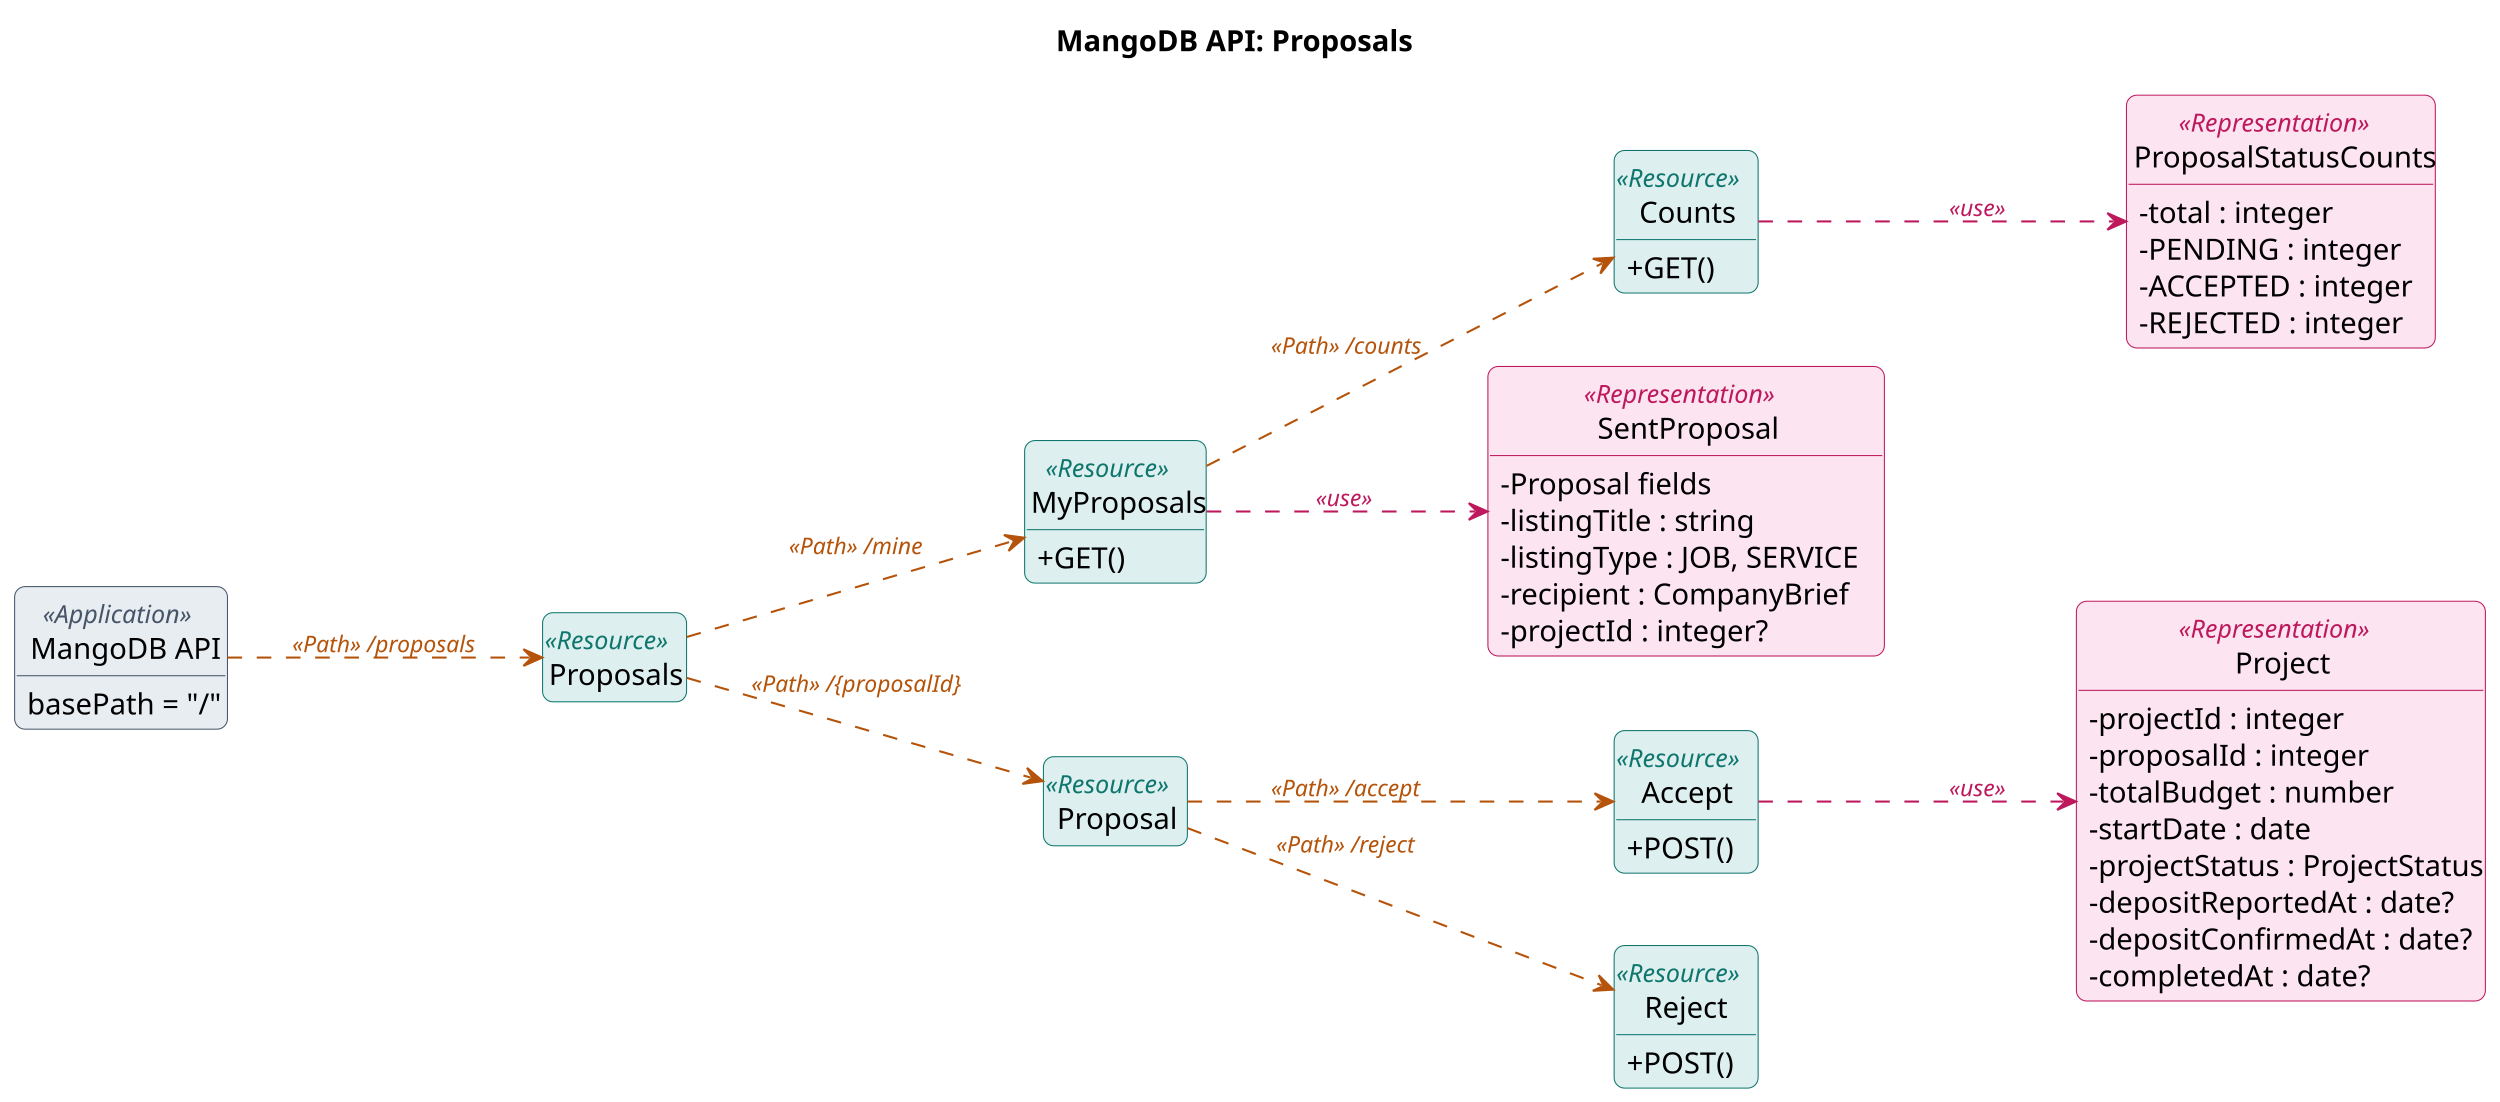
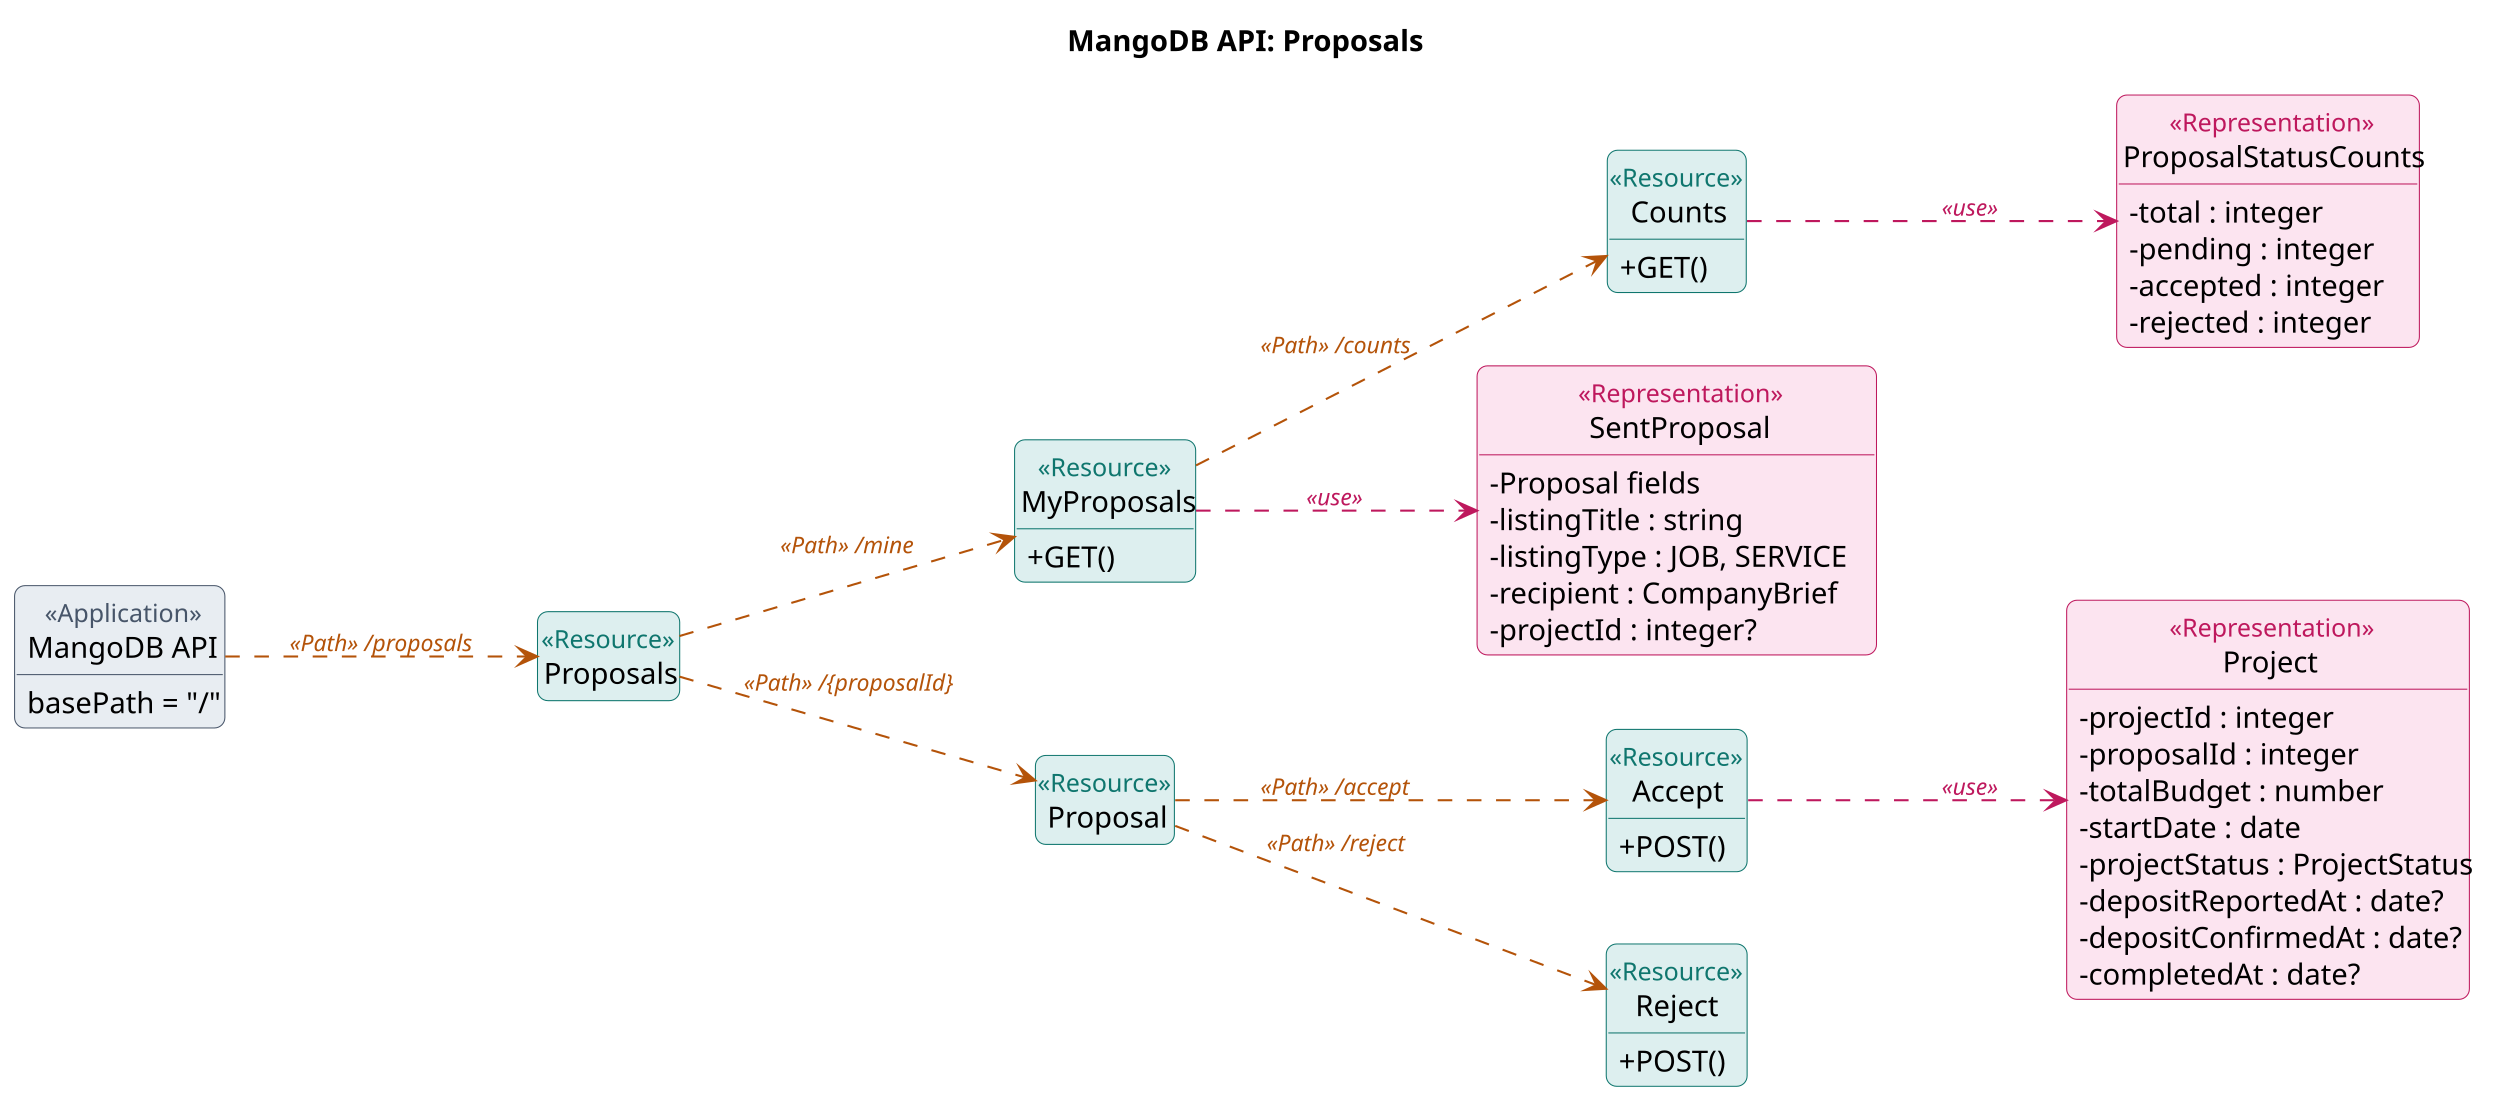
- <svg xmlns="http://www.w3.org/2000/svg" contentStyleType="text/css" height="528px" preserveAspectRatio="none" style="width:1198px;height:528px;background:#FFFFFF;" version="1.1" viewBox="0 0 1198 528" width="1198px" zoomAndPan="magnify">
+ <svg xmlns="http://www.w3.org/2000/svg" version="1.1" data-diagram-type="CLASS" style="width:1200px;height:536px;background:#FFFFFF;" width="1200px" height="536px" viewBox="0 0 1200 536" zoomAndPan="magnify" preserveAspectRatio="none" contentStyleType="text/css">
  <defs />
-   <g>
-     <text fill="#000000" font-family="sans-serif" font-size="14" font-weight="bold" lengthAdjust="spacing" textLength="172" x="506" y="24.533">MangoDB API: Proposals</text>
-     <g id="elem_API">
-       <rect codeLine="23" fill="#E8EDF2" height="68.312" id="API" rx="5" ry="5" style="stroke:#475569;stroke-width:0.5;" width="102" x="7" y="281.109" />
-       <text fill="#475569" font-family="sans-serif" font-size="12" font-style="italic" lengthAdjust="spacing" textLength="75" x="20.5" y="298.566">«Application»</text>
-       <text fill="#000000" font-family="sans-serif" font-size="14" lengthAdjust="spacing" textLength="87" x="14.5" y="315.736">MangoDB API</text>
-       <line style="stroke:#475569;stroke-width:0.5;" x1="8" x2="108" y1="323.812" y2="323.812" />
-       <text fill="#000000" font-family="sans-serif" font-size="14" lengthAdjust="spacing" textLength="90" x="13" y="342.346">basePath = "/"</text>
+   <g font-family="sans-serif" lengthAdjust="spacing">
+     <g class="title" data-source-line="21">
+       <text x="512.255" y="24.533" fill="#000" font-size="14" textLength="168.793" font-weight="700">MangoDB API: Proposals</text>
    </g>
-     <g id="elem_Proposals">
-       <rect codeLine="26" fill="#DDEFEF" height="42.703" id="Proposals" rx="5" ry="5" style="stroke:#0F766E;stroke-width:0.5;" width="69" x="260" y="293.609" />
-       <text fill="#0F766E" font-family="sans-serif" font-size="12" font-style="italic" lengthAdjust="spacing" textLength="67" x="261" y="311.066">«Resource»</text>
-       <text fill="#000000" font-family="sans-serif" font-size="14" lengthAdjust="spacing" textLength="63" x="263" y="328.236">Proposals</text>
+     <g class="entity" data-qualified-name="API" id="ent0001" data-source-line="23">
+       <rect x="7" y="281.109" width="100.942" height="68.313" fill="#E8EDF2" style="stroke:#475569;stroke-width:0.5;" rx="5" ry="5" />
+       <text x="21.445" y="298.566" fill="#475569" font-size="12" textLength="72.053">«Application»</text>
+       <text x="13.116" y="315.736" fill="#000" font-size="14" textLength="88.71">MangoDB API</text>
+       <line x1="8" y1="323.813" x2="106.942" y2="323.813" style="stroke:#475569;stroke-width:0.5;" />
+       <text x="13" y="342.346" fill="#000" font-size="14" textLength="88.942">basePath = "/"</text>
    </g>
-     <g id="elem_MyProposals">
-       <rect codeLine="27" fill="#DDEFEF" height="68.312" id="MyProposals" rx="5" ry="5" style="stroke:#0F766E;stroke-width:0.5;" width="87" x="491" y="211.109" />
-       <text fill="#0F766E" font-family="sans-serif" font-size="12" font-style="italic" lengthAdjust="spacing" textLength="67" x="501" y="228.566">«Resource»</text>
-       <text fill="#000000" font-family="sans-serif" font-size="14" lengthAdjust="spacing" textLength="81" x="494" y="245.736">MyProposals</text>
-       <line style="stroke:#0F766E;stroke-width:0.5;" x1="492" x2="577" y1="253.812" y2="253.812" />
-       <text fill="#000000" font-family="sans-serif" font-size="14" lengthAdjust="spacing" textLength="47" x="497" y="272.346">+GET()</text>
+     <g class="entity" data-qualified-name="Proposals" id="ent0002" data-source-line="26">
+       <rect x="258" y="293.609" width="68.255" height="42.703" fill="#DDEFEF" style="stroke:#0F766E;stroke-width:0.5;" rx="5" ry="5" />
+       <text x="259.775" y="311.066" fill="#0F766E" font-size="12" textLength="64.705">«Resource»</text>
+       <text x="261" y="328.236" fill="#000" font-size="14" textLength="62.255">Proposals</text>
    </g>
-     <g id="elem_Counts">
-       <rect codeLine="30" fill="#DDEFEF" height="68.312" id="Counts" rx="5" ry="5" style="stroke:#0F766E;stroke-width:0.5;" width="69" x="773.5" y="72.109" />
-       <text fill="#0F766E" font-family="sans-serif" font-size="12" font-style="italic" lengthAdjust="spacing" textLength="67" x="774.5" y="89.566">«Resource»</text>
-       <text fill="#000000" font-family="sans-serif" font-size="14" lengthAdjust="spacing" textLength="45" x="785.5" y="106.736">Counts</text>
-       <line style="stroke:#0F766E;stroke-width:0.5;" x1="774.5" x2="841.5" y1="114.812" y2="114.812" />
-       <text fill="#000000" font-family="sans-serif" font-size="14" lengthAdjust="spacing" textLength="47" x="779.5" y="133.346">+GET()</text>
+     <g class="entity" data-qualified-name="MyProposals" id="ent0003" data-source-line="27">
+       <rect x="487" y="211.109" width="86.917" height="68.313" fill="#DDEFEF" style="stroke:#0F766E;stroke-width:0.5;" rx="5" ry="5" />
+       <text x="498.106" y="228.566" fill="#0F766E" font-size="12" textLength="64.705">«Resource»</text>
+       <text x="490" y="245.736" fill="#000" font-size="14" textLength="80.917">MyProposals</text>
+       <line x1="488" y1="253.813" x2="572.917" y2="253.813" style="stroke:#0F766E;stroke-width:0.5;" />
+       <text x="493" y="272.346" fill="#000" font-size="14" textLength="46.279">+GET()</text>
    </g>
-     <g id="elem_ProposalR">
-       <rect codeLine="33" fill="#DDEFEF" height="42.703" id="ProposalR" rx="5" ry="5" style="stroke:#0F766E;stroke-width:0.5;" width="69" x="500" y="362.609" />
-       <text fill="#0F766E" font-family="sans-serif" font-size="12" font-style="italic" lengthAdjust="spacing" textLength="67" x="501" y="380.066">«Resource»</text>
-       <text fill="#000000" font-family="sans-serif" font-size="14" lengthAdjust="spacing" textLength="56" x="506.5" y="397.236">Proposal</text>
+     <g class="entity" data-qualified-name="Counts" id="ent0004" data-source-line="30">
+       <rect x="771.5" y="72.109" width="66.705" height="68.313" fill="#DDEFEF" style="stroke:#0F766E;stroke-width:0.5;" rx="5" ry="5" />
+       <text x="772.5" y="89.566" fill="#0F766E" font-size="12" textLength="64.705">«Resource»</text>
+       <text x="782.673" y="106.736" fill="#000" font-size="14" textLength="44.358">Counts</text>
+       <line x1="772.5" y1="114.813" x2="837.205" y2="114.813" style="stroke:#0F766E;stroke-width:0.5;" />
+       <text x="777.5" y="133.346" fill="#000" font-size="14" textLength="46.279">+GET()</text>
    </g>
-     <g id="elem_Accept">
-       <rect codeLine="34" fill="#DDEFEF" height="68.312" id="Accept" rx="5" ry="5" style="stroke:#0F766E;stroke-width:0.5;" width="69" x="773.5" y="350.109" />
-       <text fill="#0F766E" font-family="sans-serif" font-size="12" font-style="italic" lengthAdjust="spacing" textLength="67" x="774.5" y="367.566">«Resource»</text>
-       <text fill="#000000" font-family="sans-serif" font-size="14" lengthAdjust="spacing" textLength="43" x="786.5" y="384.736">Accept</text>
-       <line style="stroke:#0F766E;stroke-width:0.5;" x1="774.5" x2="841.5" y1="392.812" y2="392.812" />
-       <text fill="#000000" font-family="sans-serif" font-size="14" lengthAdjust="spacing" textLength="56" x="779.5" y="411.346">+POST()</text>
+     <g class="entity" data-qualified-name="ProposalR" id="ent0005" data-source-line="33">
+       <rect x="497" y="362.609" width="66.705" height="42.703" fill="#DDEFEF" style="stroke:#0F766E;stroke-width:0.5;" rx="5" ry="5" />
+       <text x="498" y="380.066" fill="#0F766E" font-size="12" textLength="64.705">«Resource»</text>
+       <text x="502.725" y="397.236" fill="#000" font-size="14" textLength="55.255">Proposal</text>
    </g>
-     <g id="elem_Reject">
-       <rect codeLine="37" fill="#DDEFEF" height="68.312" id="Reject" rx="5" ry="5" style="stroke:#0F766E;stroke-width:0.5;" width="69" x="773.5" y="453.109" />
-       <text fill="#0F766E" font-family="sans-serif" font-size="12" font-style="italic" lengthAdjust="spacing" textLength="67" x="774.5" y="470.566">«Resource»</text>
-       <text fill="#000000" font-family="sans-serif" font-size="14" lengthAdjust="spacing" textLength="40" x="788" y="487.736">Reject</text>
-       <line style="stroke:#0F766E;stroke-width:0.5;" x1="774.5" x2="841.5" y1="495.812" y2="495.812" />
-       <text fill="#000000" font-family="sans-serif" font-size="14" lengthAdjust="spacing" textLength="56" x="779.5" y="514.346">+POST()</text>
+     <g class="entity" data-qualified-name="Accept" id="ent0006" data-source-line="34">
+       <rect x="771" y="350.109" width="67.617" height="68.313" fill="#DDEFEF" style="stroke:#0F766E;stroke-width:0.5;" rx="5" ry="5" />
+       <text x="772.456" y="367.566" fill="#0F766E" font-size="12" textLength="64.705">«Resource»</text>
+       <text x="783.409" y="384.736" fill="#000" font-size="14" textLength="42.8">Accept</text>
+       <line x1="772" y1="392.813" x2="837.617" y2="392.813" style="stroke:#0F766E;stroke-width:0.5;" />
+       <text x="777" y="411.346" fill="#000" font-size="14" textLength="55.617">+POST()</text>
    </g>
-     <g id="elem_SentProposalRep">
-       <rect codeLine="40" fill="#FCE4F0" height="138.75" id="SentProposalRep" rx="5" ry="5" style="stroke:#BE185D;stroke-width:0.5;" width="190" x="713" y="175.609" />
-       <text fill="#BE185D" font-family="sans-serif" font-size="12" font-style="italic" lengthAdjust="spacing" textLength="98" x="759" y="193.066">«Representation»</text>
-       <text fill="#000000" font-family="sans-serif" font-size="14" lengthAdjust="spacing" textLength="85" x="765.5" y="210.236">SentProposal</text>
-       <line style="stroke:#BE185D;stroke-width:0.5;" x1="714" x2="902" y1="218.312" y2="218.312" />
-       <text fill="#000000" font-family="sans-serif" font-size="14" lengthAdjust="spacing" textLength="98" x="719" y="236.846">-Proposal fields</text>
-       <text fill="#000000" font-family="sans-serif" font-size="14" lengthAdjust="spacing" textLength="115" x="719" y="254.455">-listingTitle : string</text>
-       <text fill="#000000" font-family="sans-serif" font-size="14" lengthAdjust="spacing" textLength="178" x="719" y="272.065">-listingType : JOB, SERVICE</text>
-       <text fill="#000000" font-family="sans-serif" font-size="14" lengthAdjust="spacing" textLength="160" x="719" y="289.674">-recipient : CompanyBrief</text>
-       <text fill="#000000" font-family="sans-serif" font-size="14" lengthAdjust="spacing" textLength="123" x="719" y="307.283">-projectId : integer?</text>
+     <g class="entity" data-qualified-name="Reject" id="ent0007" data-source-line="37">
+       <rect x="771" y="453.109" width="67.617" height="68.313" fill="#DDEFEF" style="stroke:#0F766E;stroke-width:0.5;" rx="5" ry="5" />
+       <text x="772.456" y="470.566" fill="#0F766E" font-size="12" textLength="64.705">«Resource»</text>
+       <text x="784.967" y="487.736" fill="#000" font-size="14" textLength="39.683">Reject</text>
+       <line x1="772" y1="495.813" x2="837.617" y2="495.813" style="stroke:#0F766E;stroke-width:0.5;" />
+       <text x="777" y="514.346" fill="#000" font-size="14" textLength="55.617">+POST()</text>
    </g>
-     <g id="elem_ProposalStatusCountsRep">
-       <rect codeLine="47" fill="#FCE4F0" height="121.141" id="ProposalStatusCountsRep" rx="5" ry="5" style="stroke:#BE185D;stroke-width:0.5;" width="148" x="1019" y="45.609" />
-       <text fill="#BE185D" font-family="sans-serif" font-size="12" font-style="italic" lengthAdjust="spacing" textLength="98" x="1044" y="63.066">«Representation»</text>
-       <text fill="#000000" font-family="sans-serif" font-size="14" lengthAdjust="spacing" textLength="141" x="1022.5" y="80.236">ProposalStatusCounts</text>
-       <line style="stroke:#BE185D;stroke-width:0.5;" x1="1020" x2="1166" y1="88.312" y2="88.312" />
-       <text fill="#000000" font-family="sans-serif" font-size="14" lengthAdjust="spacing" textLength="88" x="1025" y="106.846">-total : integer</text>
-       <text fill="#000000" font-family="sans-serif" font-size="14" lengthAdjust="spacing" textLength="121" x="1025" y="124.455">-PENDING : integer</text>
-       <text fill="#000000" font-family="sans-serif" font-size="14" lengthAdjust="spacing" textLength="136" x="1025" y="142.065">-ACCEPTED : integer</text>
-       <text fill="#000000" font-family="sans-serif" font-size="14" lengthAdjust="spacing" textLength="133" x="1025" y="159.674">-REJECTED : integer</text>
+     <g class="entity" data-qualified-name="SentProposalRep" id="ent0008" data-source-line="40">
+       <rect x="709" y="175.609" width="191.717" height="138.75" fill="#FCE4F0" style="stroke:#BE185D;stroke-width:0.5;" rx="5" ry="5" />
+       <text x="757.491" y="193.066" fill="#BE185D" font-size="12" textLength="94.734">«Representation»</text>
+       <text x="762.831" y="210.236" fill="#000" font-size="14" textLength="84.055">SentProposal</text>
+       <line x1="710" y1="218.313" x2="899.717" y2="218.313" style="stroke:#BE185D;stroke-width:0.5;" />
+       <text x="715" y="236.846" fill="#000" font-size="14" textLength="96.489">-Proposal fields</text>
+       <text x="715" y="254.455" fill="#000" font-size="14" textLength="112.807">-listingTitle : string</text>
+       <text x="715" y="272.064" fill="#000" font-size="14" textLength="179.717">-listingType : JOB, SERVICE</text>
+       <text x="715" y="289.674" fill="#000" font-size="14" textLength="157.951">-recipient : CompanyBrief</text>
+       <text x="715" y="307.283" fill="#000" font-size="14" textLength="120.62">-projectId : integer?</text>
    </g>
-     <g id="elem_ProjectRep">
-       <rect codeLine="53" fill="#FCE4F0" height="191.578" id="ProjectRep" rx="5" ry="5" style="stroke:#BE185D;stroke-width:0.5;" width="196" x="995" y="288.109" />
-       <text fill="#BE185D" font-family="sans-serif" font-size="12" font-style="italic" lengthAdjust="spacing" textLength="98" x="1044" y="305.566">«Representation»</text>
-       <text fill="#000000" font-family="sans-serif" font-size="14" lengthAdjust="spacing" textLength="44" x="1071" y="322.736">Project</text>
-       <line style="stroke:#BE185D;stroke-width:0.5;" x1="996" x2="1190" y1="330.812" y2="330.812" />
-       <text fill="#000000" font-family="sans-serif" font-size="14" lengthAdjust="spacing" textLength="115" x="1001" y="349.346">-projectId : integer</text>
-       <text fill="#000000" font-family="sans-serif" font-size="14" lengthAdjust="spacing" textLength="127" x="1001" y="366.955">-proposalId : integer</text>
-       <text fill="#000000" font-family="sans-serif" font-size="14" lengthAdjust="spacing" textLength="137" x="1001" y="384.565">-totalBudget : number</text>
-       <text fill="#000000" font-family="sans-serif" font-size="14" lengthAdjust="spacing" textLength="103" x="1001" y="402.174">-startDate : date</text>
-       <text fill="#000000" font-family="sans-serif" font-size="14" lengthAdjust="spacing" textLength="184" x="1001" y="419.783">-projectStatus : ProjectStatus</text>
-       <text fill="#000000" font-family="sans-serif" font-size="14" lengthAdjust="spacing" textLength="171" x="1001" y="437.393">-depositReportedAt : date?</text>
-       <text fill="#000000" font-family="sans-serif" font-size="14" lengthAdjust="spacing" textLength="177" x="1001" y="455.002">-depositConfirmedAt : date?</text>
-       <text fill="#000000" font-family="sans-serif" font-size="14" lengthAdjust="spacing" textLength="131" x="1001" y="472.611">-completedAt : date?</text>
+     <g class="entity" data-qualified-name="ProposalStatusCountsRep" id="ent0009" data-source-line="47">
+       <rect x="1016" y="45.609" width="145.303" height="121.141" fill="#FCE4F0" style="stroke:#BE185D;stroke-width:0.5;" rx="5" ry="5" />
+       <text x="1041.284" y="63.066" fill="#BE185D" font-size="12" textLength="94.734">«Representation»</text>
+       <text x="1019" y="80.236" fill="#000" font-size="14" textLength="139.303">ProposalStatusCounts</text>
+       <line x1="1017" y1="88.313" x2="1160.303" y2="88.313" style="stroke:#BE185D;stroke-width:0.5;" />
+       <text x="1022" y="106.846" fill="#000" font-size="14" textLength="85.6">-total : integer</text>
+       <text x="1022" y="124.455" fill="#000" font-size="14" textLength="108.965">-pending : integer</text>
+       <text x="1022" y="142.064" fill="#000" font-size="14" textLength="115.958">-accepted : integer</text>
+       <text x="1022" y="159.674" fill="#000" font-size="14" textLength="108.944">-rejected : integer</text>
    </g>
-     <g id="link_API_Proposals">
-       <path codeLine="64" d="M109.02,315.109 C154.48,315.109 214.32,315.109 253.82,315.109 " fill="none" id="API-to-Proposals" style="stroke:#B45309;stroke-width:1.0;stroke-dasharray:7.0,7.0;" />
-       <polygon fill="#B45309" points="259.82,315.109,250.82,311.109,254.82,315.109,250.82,319.109,259.82,315.109" style="stroke:#B45309;stroke-width:1.0;" />
-       <text fill="#B45309" font-family="sans-serif" font-size="11" font-style="italic" lengthAdjust="spacing" textLength="89" x="140" y="312.528">«Path» /proposals</text>
+     <g class="entity" data-qualified-name="ProjectRep" id="ent0010" data-source-line="53">
+       <rect x="992" y="288.109" width="193.303" height="191.578" fill="#FCE4F0" style="stroke:#BE185D;stroke-width:0.5;" rx="5" ry="5" />
+       <text x="1041.284" y="305.566" fill="#BE185D" font-size="12" textLength="94.734">«Representation»</text>
+       <text x="1066.865" y="322.736" fill="#000" font-size="14" textLength="43.572">Project</text>
+       <line x1="993" y1="330.813" x2="1184.303" y2="330.813" style="stroke:#BE185D;stroke-width:0.5;" />
+       <text x="998" y="349.346" fill="#000" font-size="14" textLength="112.834">-projectId : integer</text>
+       <text x="998" y="366.955" fill="#000" font-size="14" textLength="124.517">-proposalId : integer</text>
+       <text x="998" y="384.564" fill="#000" font-size="14" textLength="134.634">-totalBudget : number</text>
+       <text x="998" y="402.174" fill="#000" font-size="14" textLength="100.379">-startDate : date</text>
+       <text x="998" y="419.783" fill="#000" font-size="14" textLength="181.303">-projectStatus : ProjectStatus</text>
+       <text x="998" y="437.393" fill="#000" font-size="14" textLength="167.33">-depositReportedAt : date?</text>
+       <text x="998" y="455.002" fill="#000" font-size="14" textLength="174.316">-depositConfirmedAt : date?</text>
+       <text x="998" y="472.611" fill="#000" font-size="14" textLength="129.186">-completedAt : date?</text>
    </g>
-     <g id="link_Proposals_MyProposals">
-       <path codeLine="65" d="M329.09,305.229 C371.51,292.749 438.754,272.972 485.074,259.352 " fill="none" id="Proposals-to-MyProposals" style="stroke:#B45309;stroke-width:1.0;stroke-dasharray:7.0,7.0;" />
-       <polygon fill="#B45309" points="490.83,257.659,481.067,256.361,486.033,259.07,483.324,264.036,490.83,257.659" style="stroke:#B45309;stroke-width:1.0;" />
-       <text fill="#B45309" font-family="sans-serif" font-size="11" font-style="italic" lengthAdjust="spacing" textLength="64" x="378" y="265.528">«Path» /mine</text>
+     <g class="link" data-entity-1="ent0001" data-entity-2="ent0002" id="lnk11" data-source-line="64" data-link-type="dependency">
+       <path d="M108.09,315.109 C153.3,315.109 213.83,315.109 252.95,315.109" style="stroke:#B45309;stroke-width:1;stroke-dasharray:7,7;" fill="none" id="API-to-Proposals" codeLine="64" />
+       <polygon points="257.95,315.109,248.95,311.109,252.95,315.109,248.95,319.109,257.95,315.109" fill="#B45309" style="stroke:#B45309;stroke-width:1;stroke-linejoin:miter;stroke-miterlimit:10;" />
+       <text x="139" y="312.528" fill="#B45309" font-size="11" textLength="88.671" font-style="italic">«Path» /proposals</text>
    </g>
-     <g id="link_MyProposals_SentProposalRep">
-       <path codeLine="66" d="M578.22,245.109 C614.21,245.109 661.01,245.109 706.82,245.109 " fill="none" id="MyProposals-to-SentProposalRep" style="stroke:#BE185D;stroke-width:1.0;stroke-dasharray:7.0,7.0;" />
-       <polygon fill="#BE185D" points="712.82,245.109,703.82,241.109,707.82,245.109,703.82,249.109,712.82,245.109" style="stroke:#BE185D;stroke-width:1.0;" />
-       <text fill="#BE185D" font-family="sans-serif" font-size="11" font-style="italic" lengthAdjust="spacing" textLength="30" x="630.5" y="242.528">«use»</text>
+     <g class="link" data-entity-1="ent0002" data-entity-2="ent0003" id="lnk12" data-source-line="65" data-link-type="dependency">
+       <path d="M326.13,305.299 C368.21,292.849 436.086,272.758 482.206,259.108" style="stroke:#B45309;stroke-width:1;stroke-dasharray:7,7;" fill="none" id="Proposals-to-MyProposals" codeLine="65" />
+       <polygon points="487,257.689,477.235,256.408,482.206,259.108,479.505,264.079,487,257.689" fill="#B45309" style="stroke:#B45309;stroke-width:1;stroke-linejoin:miter;stroke-miterlimit:10;" />
+       <text x="374.5" y="265.528" fill="#B45309" font-size="11" textLength="64.818" font-style="italic">«Path» /mine</text>
    </g>
-     <g id="link_MyProposals_Counts">
-       <path codeLine="67" d="M578.22,223.239 C632.13,195.639 718.409,151.464 767.769,126.194 " fill="none" id="MyProposals-to-Counts" style="stroke:#B45309;stroke-width:1.0;stroke-dasharray:7.0,7.0;" />
-       <polygon fill="#B45309" points="773.11,123.459,763.276,124,768.659,125.738,766.922,131.121,773.11,123.459" style="stroke:#B45309;stroke-width:1.0;" />
-       <text fill="#B45309" font-family="sans-serif" font-size="11" font-style="italic" lengthAdjust="spacing" textLength="73" x="609" y="169.528">«Path» /counts</text>
+     <g class="link" data-entity-1="ent0003" data-entity-2="ent0008" id="lnk13" data-source-line="66" data-link-type="dependency">
+       <path d="M574.08,245.109 C610.08,245.109 657.99,245.109 703.98,245.109" style="stroke:#BE185D;stroke-width:1;stroke-dasharray:7,7;" fill="none" id="MyProposals-to-SentProposalRep" codeLine="66" />
+       <polygon points="708.98,245.109,699.98,241.109,703.98,245.109,699.98,249.109,708.98,245.109" fill="#BE185D" style="stroke:#BE185D;stroke-width:1;stroke-linejoin:miter;stroke-miterlimit:10;" />
+       <text x="627" y="242.528" fill="#BE185D" font-size="11" textLength="29.971" font-style="italic">«use»</text>
    </g>
-     <g id="link_Counts_ProposalStatusCountsRep">
-       <path codeLine="68" d="M842.58,106.109 C885.77,106.109 955.99,106.109 1012.84,106.109 " fill="none" id="Counts-to-ProposalStatusCountsRep" style="stroke:#BE185D;stroke-width:1.0;stroke-dasharray:7.0,7.0;" />
-       <polygon fill="#BE185D" points="1018.84,106.109,1009.84,102.109,1013.84,106.109,1009.84,110.109,1018.84,106.109" style="stroke:#BE185D;stroke-width:1.0;" />
-       <text fill="#BE185D" font-family="sans-serif" font-size="11" font-style="italic" lengthAdjust="spacing" textLength="30" x="934" y="103.528">«use»</text>
+     <g class="link" data-entity-1="ent0003" data-entity-2="ent0004" id="lnk14" data-source-line="67" data-link-type="dependency">
+       <path d="M574.08,223.389 C628.56,195.599 717.336,150.321 766.676,125.151" style="stroke:#B45309;stroke-width:1;stroke-dasharray:7,7;" fill="none" id="MyProposals-to-Counts" codeLine="67" />
+       <polygon points="771.13,122.879,761.295,123.406,766.676,125.151,764.931,130.532,771.13,122.879" fill="#B45309" style="stroke:#B45309;stroke-width:1;stroke-linejoin:miter;stroke-miterlimit:10;" />
+       <text x="605" y="169.528" fill="#B45309" font-size="11" textLength="73.385" font-style="italic">«Path» /counts</text>
    </g>
-     <g id="link_Proposals_ProposalR">
-       <path codeLine="69" d="M329.09,324.849 C374.33,337.959 448.587,359.488 493.928,372.638 " fill="none" id="Proposals-to-ProposalR" style="stroke:#B45309;stroke-width:1.0;stroke-dasharray:7.0,7.0;" />
-       <polygon fill="#B45309" points="499.69,374.309,492.16,367.961,494.888,372.917,489.932,375.644,499.69,374.309" style="stroke:#B45309;stroke-width:1.0;" />
-       <text fill="#B45309" font-family="sans-serif" font-size="11" font-style="italic" lengthAdjust="spacing" textLength="100" x="360" y="331.528">«Path» /{proposalId}</text>
+     <g class="link" data-entity-1="ent0004" data-entity-2="ent0009" id="lnk15" data-source-line="68" data-link-type="dependency">
+       <path d="M838.57,106.109 C881.69,106.109 953.95,106.109 1010.99,106.109" style="stroke:#BE185D;stroke-width:1;stroke-dasharray:7,7;" fill="none" id="Counts-to-ProposalStatusCountsRep" codeLine="68" />
+       <polygon points="1015.99,106.109,1006.99,102.109,1010.99,106.109,1006.99,110.109,1015.99,106.109" fill="#BE185D" style="stroke:#BE185D;stroke-width:1;stroke-linejoin:miter;stroke-miterlimit:10;" />
+       <text x="932" y="103.528" fill="#BE185D" font-size="11" textLength="29.971" font-style="italic">«use»</text>
    </g>
-     <g id="link_ProposalR_Accept">
-       <path codeLine="70" d="M569.06,384.109 C621.13,384.109 714.81,384.109 767.09,384.109 " fill="none" id="ProposalR-to-Accept" style="stroke:#B45309;stroke-width:1.0;stroke-dasharray:7.0,7.0;" />
-       <polygon fill="#B45309" points="773.09,384.109,764.09,380.109,768.09,384.109,764.09,388.109,773.09,384.109" style="stroke:#B45309;stroke-width:1.0;" />
-       <text fill="#B45309" font-family="sans-serif" font-size="11" font-style="italic" lengthAdjust="spacing" textLength="73" x="609" y="381.528">«Path» /accept</text>
+     <g class="link" data-entity-1="ent0002" data-entity-2="ent0005" id="lnk16" data-source-line="69" data-link-type="dependency">
+       <path d="M326.13,324.779 C371.39,337.979 447.23,360.109 492.17,373.219" style="stroke:#B45309;stroke-width:1;stroke-dasharray:7,7;" fill="none" id="Proposals-to-ProposalR" codeLine="69" />
+       <polygon points="496.97,374.619,489.45,368.259,492.17,373.219,487.21,375.939,496.97,374.619" fill="#B45309" style="stroke:#B45309;stroke-width:1;stroke-linejoin:miter;stroke-miterlimit:10;" />
+       <text x="357" y="331.528" fill="#B45309" font-size="11" textLength="99.693" font-style="italic">«Path» /{proposalId}</text>
    </g>
-     <g id="link_Accept_ProjectRep">
-       <path codeLine="71" d="M842.58,384.109 C879.91,384.109 935.93,384.109 988.78,384.109 " fill="none" id="Accept-to-ProjectRep" style="stroke:#BE185D;stroke-width:1.0;stroke-dasharray:7.0,7.0;" />
-       <polygon fill="#BE185D" points="994.78,384.109,985.78,380.109,989.78,384.109,985.78,388.109,994.78,384.109" style="stroke:#BE185D;stroke-width:1.0;" />
-       <text fill="#BE185D" font-family="sans-serif" font-size="11" font-style="italic" lengthAdjust="spacing" textLength="30" x="934" y="381.528">«use»</text>
+     <g class="link" data-entity-1="ent0005" data-entity-2="ent0006" id="lnk17" data-source-line="70" data-link-type="dependency">
+       <path d="M564.1,384.109 C616.37,384.109 713.38,384.109 765.94,384.109" style="stroke:#B45309;stroke-width:1;stroke-dasharray:7,7;" fill="none" id="ProposalR-to-Accept" codeLine="70" />
+       <polygon points="770.94,384.109,761.94,380.109,765.94,384.109,761.94,388.109,770.94,384.109" fill="#B45309" style="stroke:#B45309;stroke-width:1;stroke-linejoin:miter;stroke-miterlimit:10;" />
+       <text x="605" y="381.528" fill="#B45309" font-size="11" textLength="73.385" font-style="italic">«Path» /accept</text>
    </g>
-     <g id="link_ProposalR_Reject">
-       <path codeLine="72" d="M569.06,396.839 C621.13,416.599 715.2,452.281 767.48,472.111 " fill="none" id="ProposalR-to-Reject" style="stroke:#B45309;stroke-width:1.0;stroke-dasharray:7.0,7.0;" />
-       <polygon fill="#B45309" points="773.09,474.239,766.094,467.308,768.415,472.466,763.256,474.788,773.09,474.239" style="stroke:#B45309;stroke-width:1.0;" />
-       <text fill="#B45309" font-family="sans-serif" font-size="11" font-style="italic" lengthAdjust="spacing" textLength="68" x="611.5" y="408.528">«Path» /reject</text>
+     <g class="link" data-entity-1="ent0006" data-entity-2="ent0010" id="lnk18" data-source-line="71" data-link-type="dependency">
+       <path d="M839.12,384.109 C876.47,384.109 933.91,384.109 986.83,384.109" style="stroke:#BE185D;stroke-width:1;stroke-dasharray:7,7;" fill="none" id="Accept-to-ProjectRep" codeLine="71" />
+       <polygon points="991.83,384.109,982.83,380.109,986.83,384.109,982.83,388.109,991.83,384.109" fill="#BE185D" style="stroke:#BE185D;stroke-width:1;stroke-linejoin:miter;stroke-miterlimit:10;" />
+       <text x="932" y="381.528" fill="#BE185D" font-size="11" textLength="29.971" font-style="italic">«use»</text>
+     </g>
+     <g class="link" data-entity-1="ent0005" data-entity-2="ent0007" id="lnk19" data-source-line="72" data-link-type="dependency">
+       <path d="M564.1,396.429 C616.37,416.189 713.703,452.982 766.263,472.842" style="stroke:#B45309;stroke-width:1;stroke-dasharray:7,7;" fill="none" id="ProposalR-to-Reject" codeLine="72" />
+       <polygon points="770.94,474.609,763.935,467.686,766.263,472.842,761.107,475.17,770.94,474.609" fill="#B45309" style="stroke:#B45309;stroke-width:1;stroke-linejoin:miter;stroke-miterlimit:10;" />
+       <text x="608" y="408.528" fill="#B45309" font-size="11" textLength="67.875" font-style="italic">«Path» /reject</text>
    </g>
  </g>
</svg>
